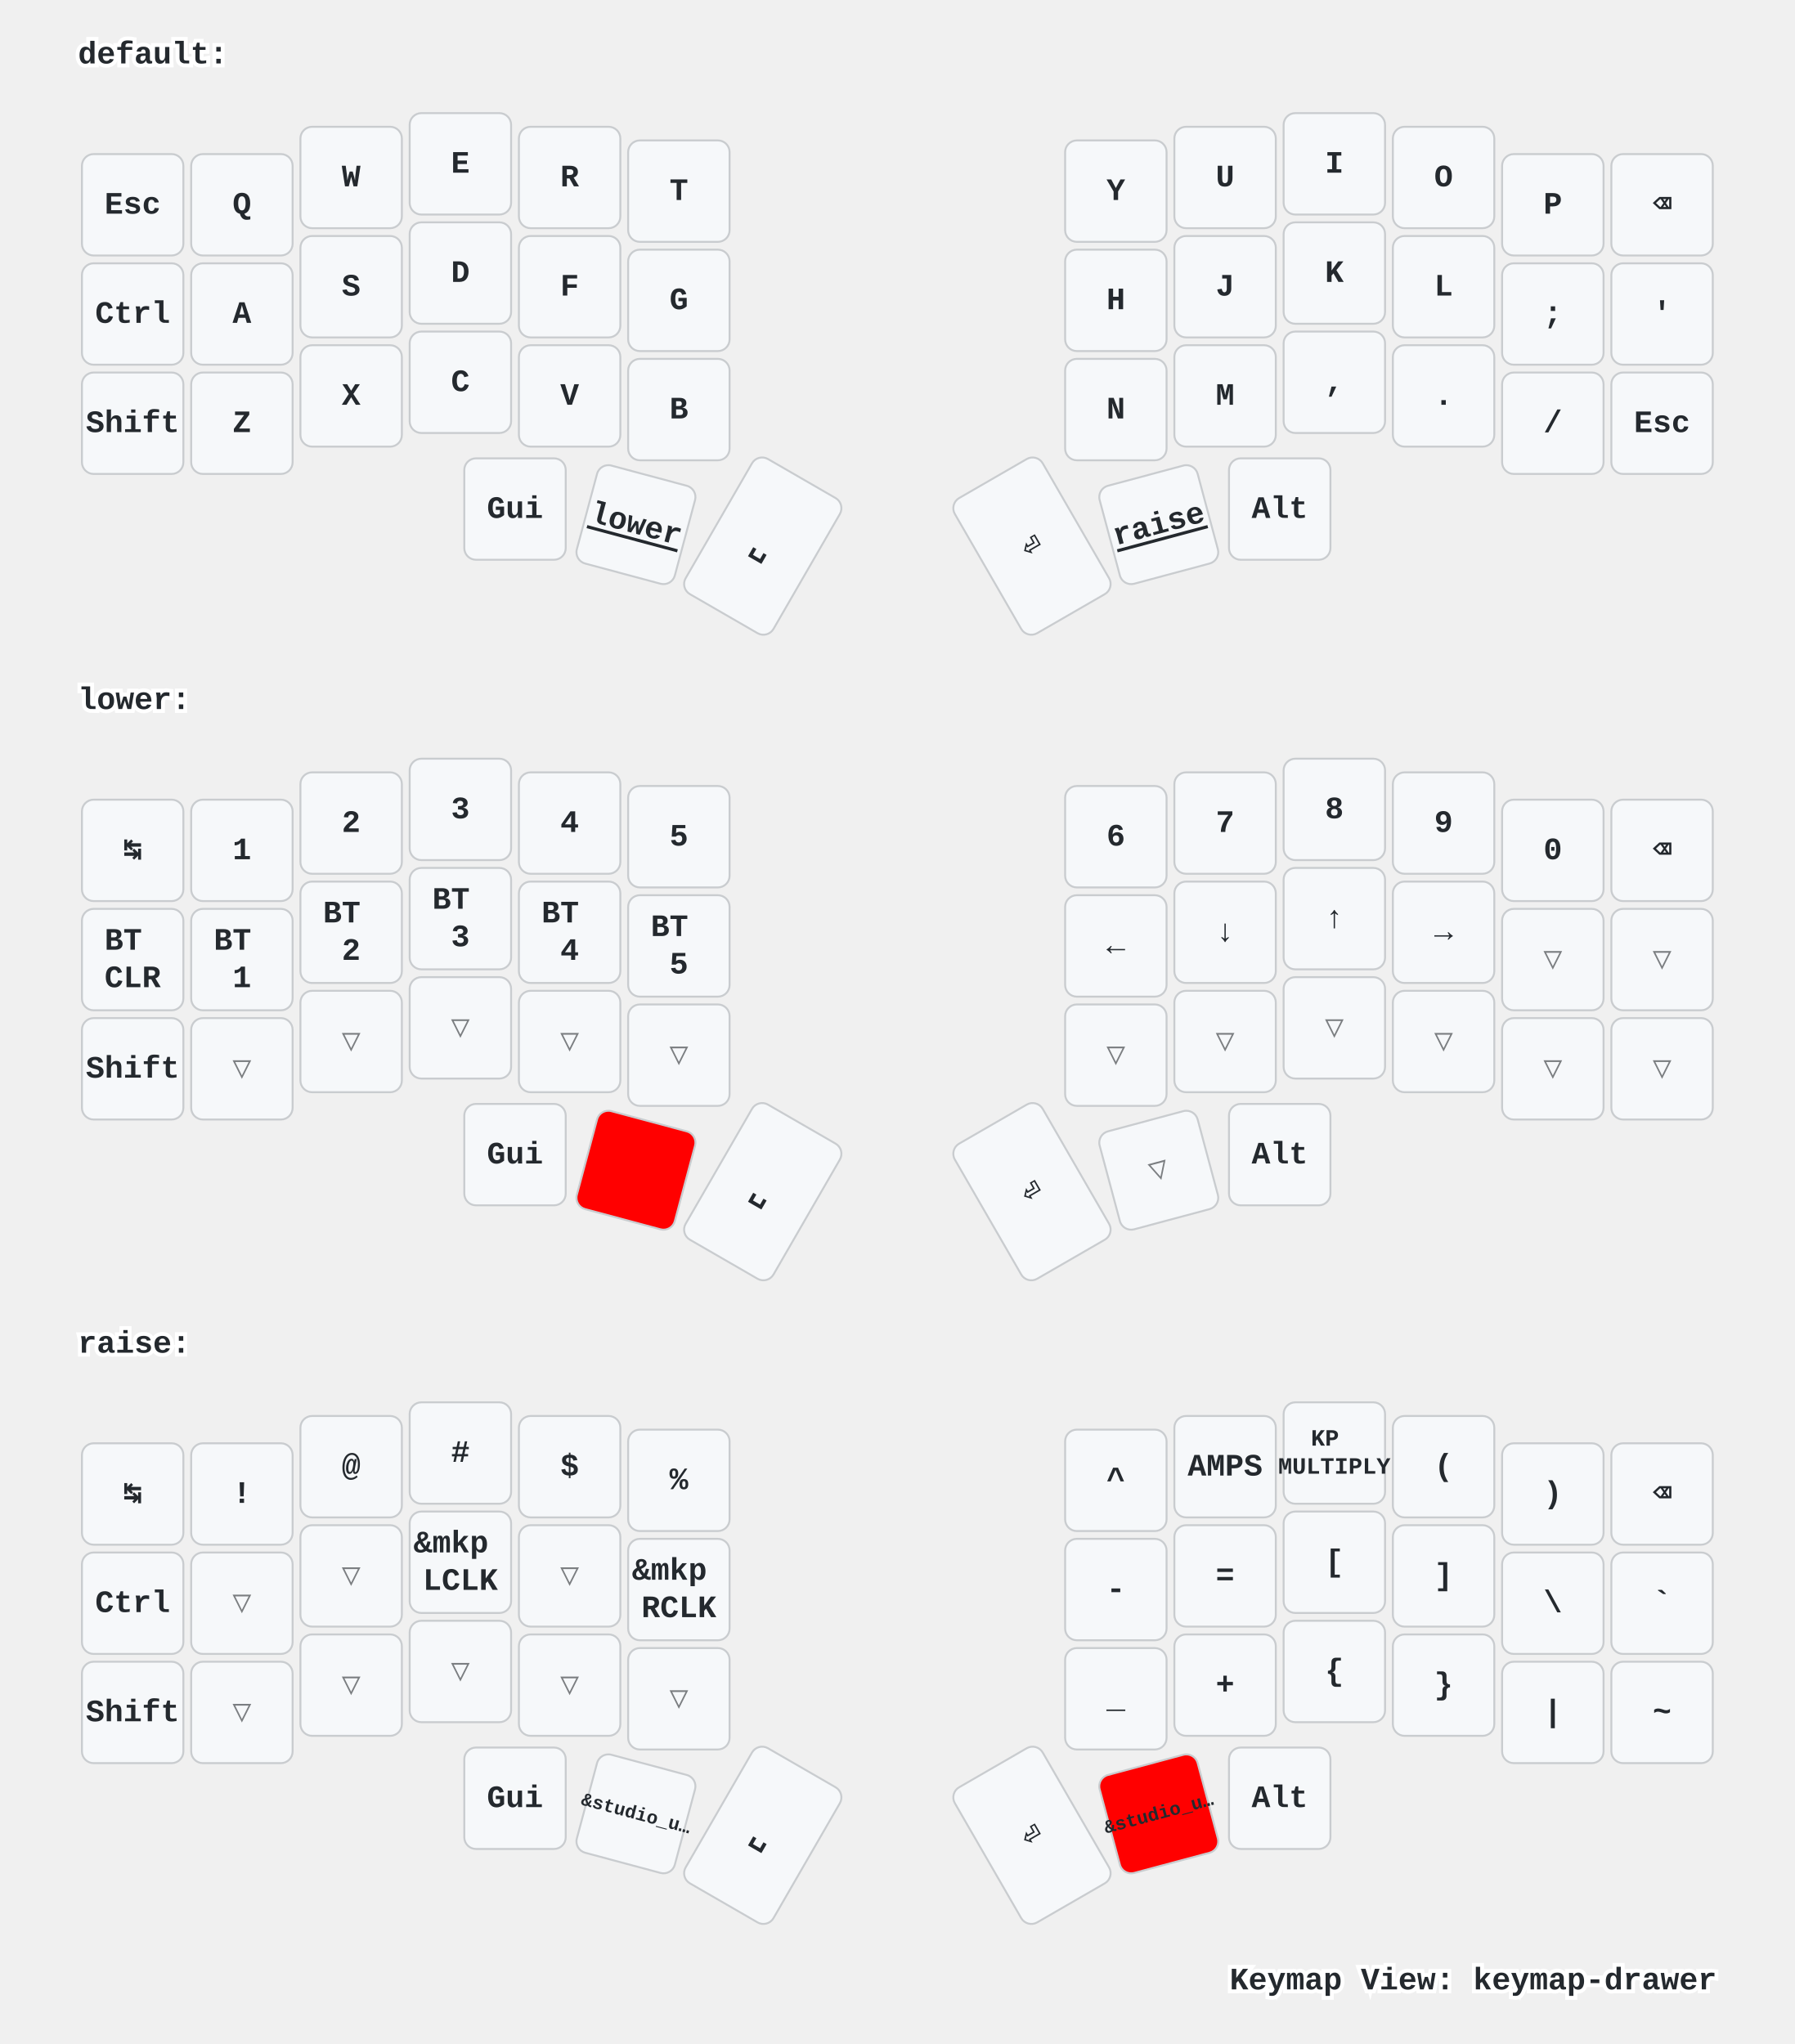
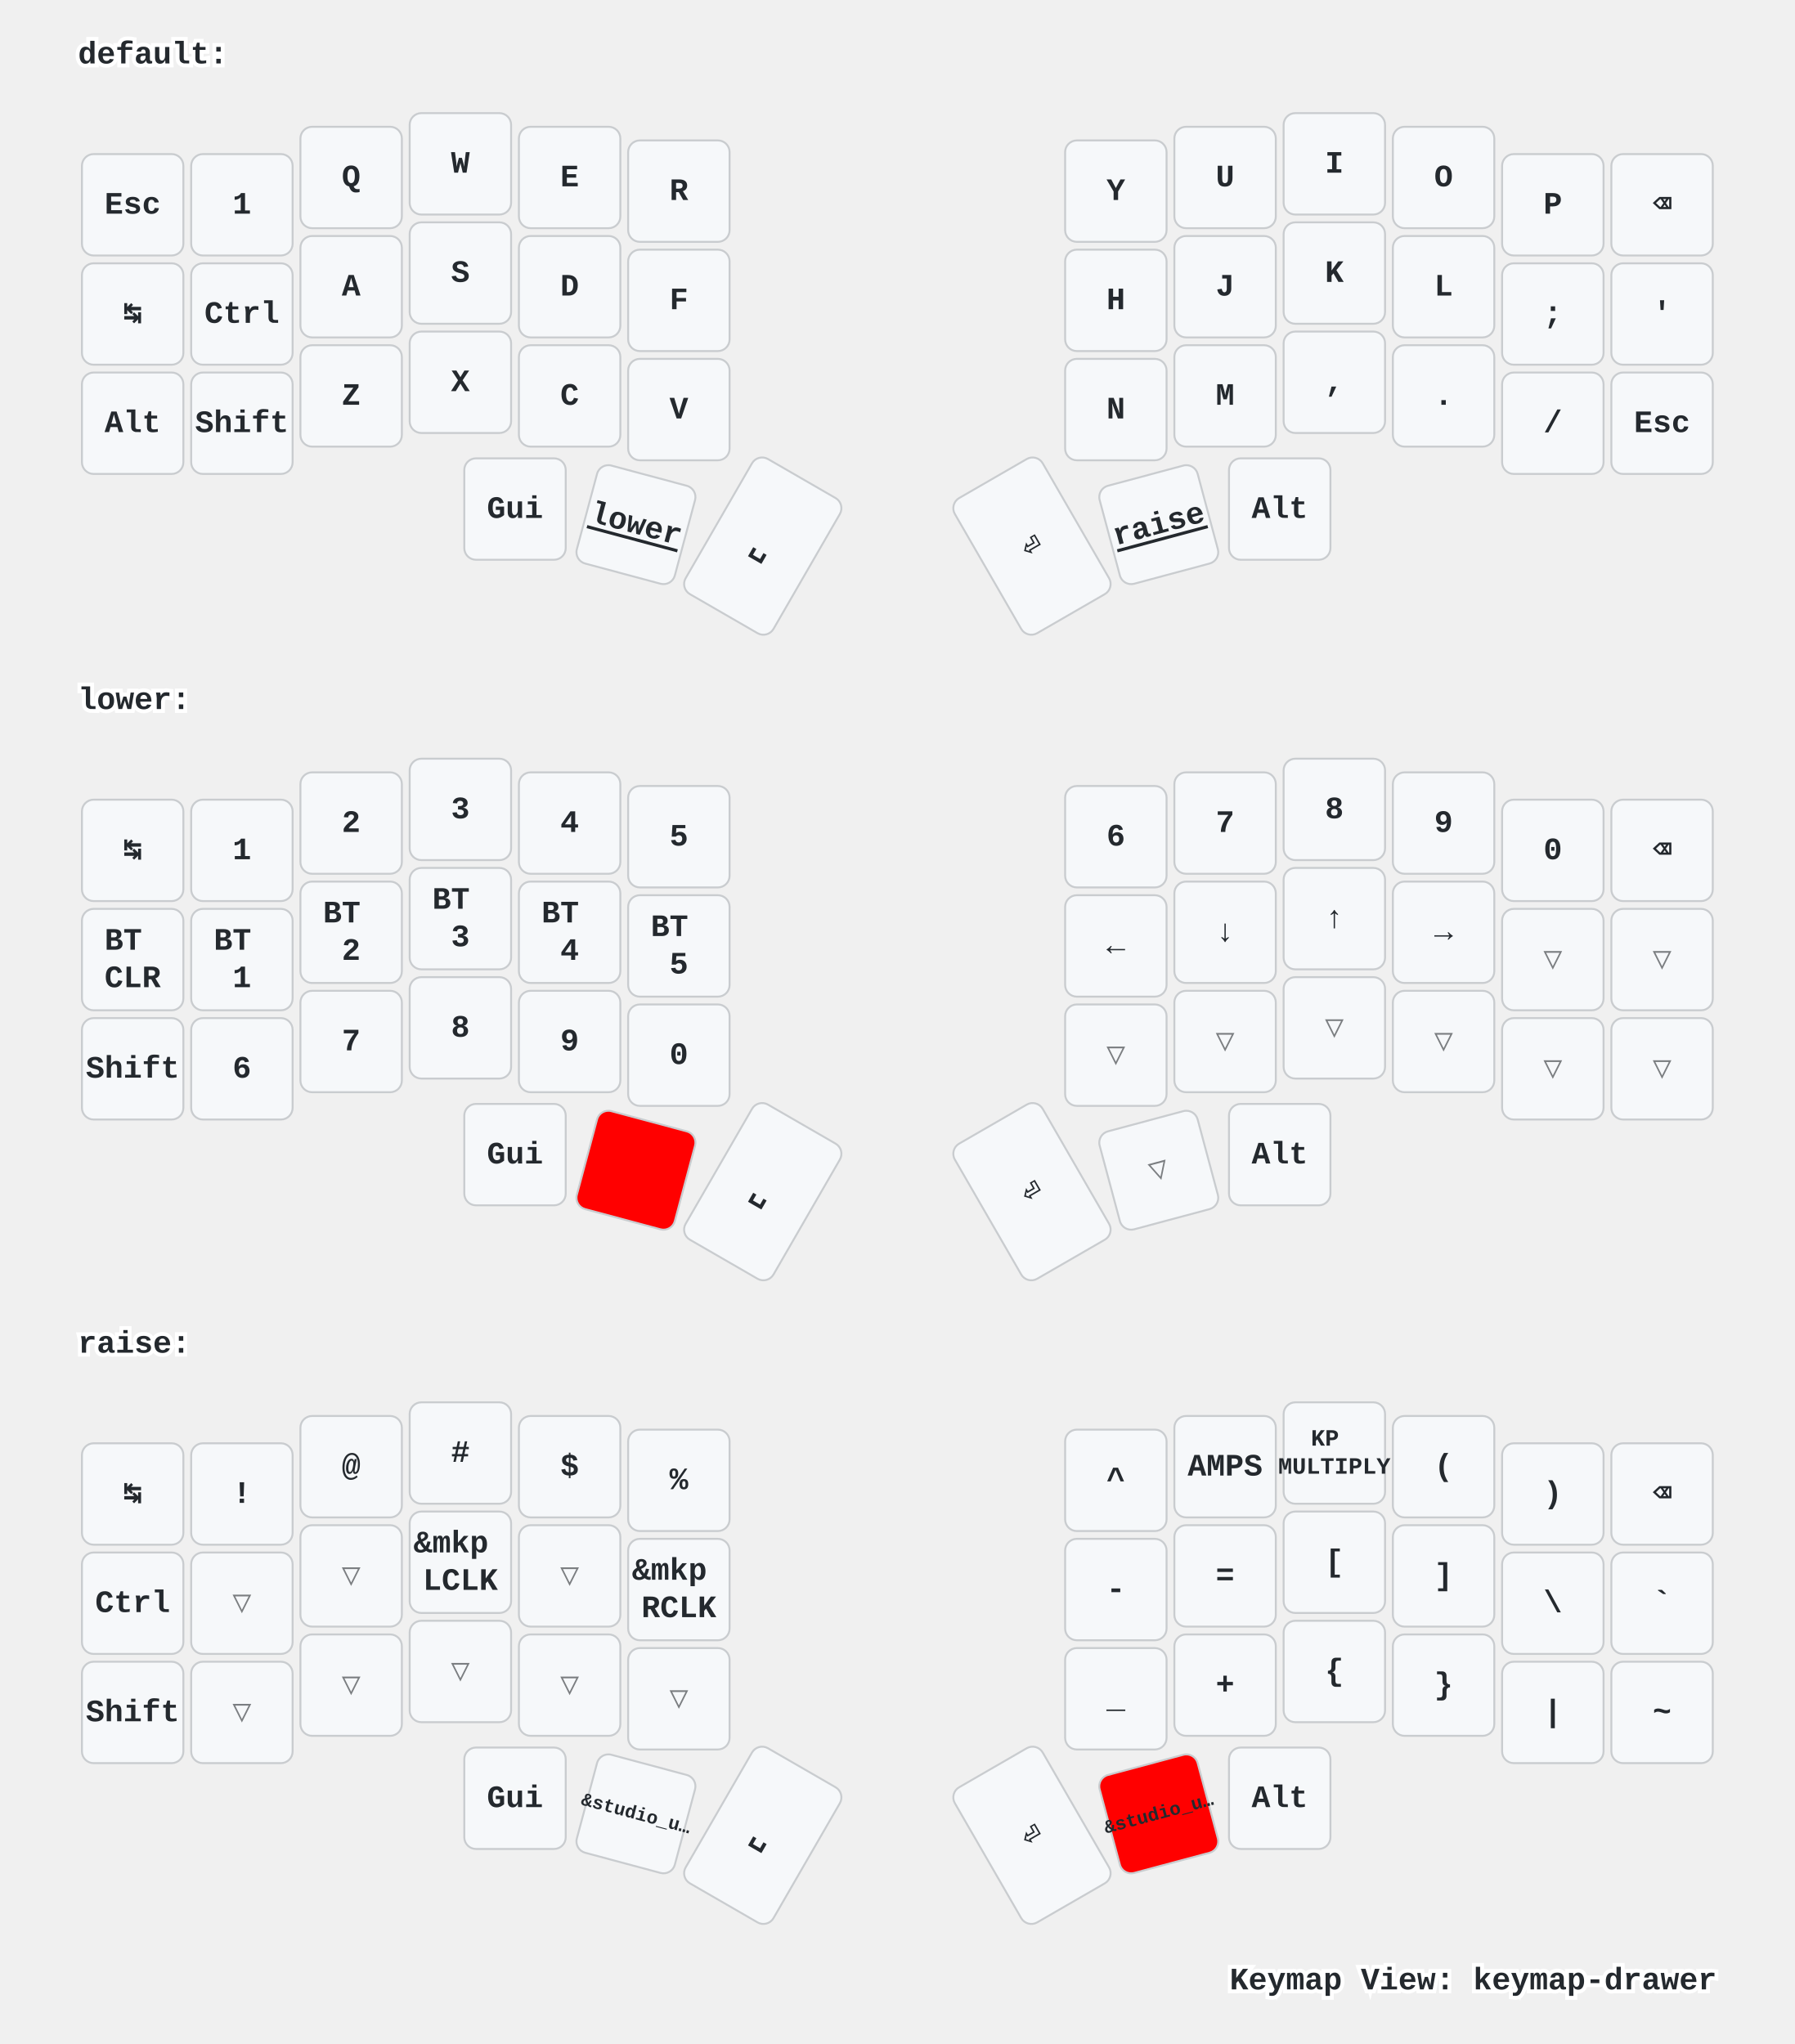
<svg xmlns="http://www.w3.org/2000/svg" width="920" height="1048" viewBox="0 0 920 1048" class="keymap">
  <style>/* inherit to force styles through use tags */
svg path {
    fill: inherit;
}

/* font and background color specifications */
svg.keymap {
    font-family: SFMono-Regular,Consolas,Liberation Mono,Menlo,monospace;
    font-size: 14px;
    font-kerning: normal;
    text-rendering: optimizeLegibility;
    fill: #24292e;
}

/* default key styling */
rect.key {
    fill: #f6f8fa;
}

rect.key, rect.combo {
    stroke: #c9cccf;
    stroke-width: 1;
}

/* default key side styling, only used is draw_key_sides is set */
rect.side {
    filter: brightness(90%);
}

/* color accent for combo boxes */
rect.combo, rect.combo-separate {
    fill: #cdf;
}

/* color accent for held keys */
rect.held, rect.combo.held {
    fill: #fdd;
}

/* color accent for ghost (optional) keys */
rect.ghost, rect.combo.ghost {
    stroke-dasharray: 4, 4;
    stroke-width: 2;
}

text {
    text-anchor: middle;
    dominant-baseline: middle;
}

/* styling for layer labels */
text.label {
    font-weight: bold;
    text-anchor: start;
    stroke: white;
    stroke-width: 4;
    paint-order: stroke;
}

/* styling for optional footer */
text.footer {
    text-anchor: end;
    dominant-baseline: auto;
    stroke: white;
    stroke-width: 4;
    paint-order: stroke;
}

/* styling for combo tap, and key hold/shifted label text */
text.combo, text.hold, text.shifted {
    font-size: 11px;
}

text.hold {
    text-anchor: middle;
    dominant-baseline: auto;
}

text.shifted {
    text-anchor: middle;
    dominant-baseline: hanging;
}

text.layer-activator {
    text-decoration: underline;
}

/* styling for hold/shifted label text in combo box */
text.combo.hold, text.combo.shifted {
    font-size: 8px;
}

/* lighter symbol for transparent keys */
text.trans {
    fill: #7b7e81;
}

/* styling for combo dendrons */
path.combo {
    stroke-width: 1;
    stroke: gray;
    fill: none;
}

/* Start Tabler Icons Cleanup */
/* cannot use height/width with glyphs */
.icon-tabler &gt; path {
    fill: inherit;
    stroke: inherit;
    stroke-width: 2;
}
/* hide tabler's default box */
.icon-tabler &gt; path[stroke="none"][fill="none"] {
    visibility: hidden;
}
/* End Tabler Icons Cleanup */

/* For default sytles, see https://github.com/caksoylar/keymap-drawer/blob/main/keymap_drawer/config.py#L85 */

svg.keymap {
  font-family: Ubuntu Mono, Inconsolata, Consolas, Liberation Mono, Menlo, monospace;
  font-size: 16px;
  font-weight: bold;
  text-rendering: optimizeLegibility;
}

/* Color accent for held keys
red = #f00
green = #0f0
blue = #00f
yellow = #ff0
cyan = #0ff
magenta = #f0f
white = #fff
black = #000
grey = #888
light grey = #ccc
#ffc
*/
rect.held, rect.combo.held {
    fill: #f00;
}

/* Technique borrowed and extended from https://github.com/englmaxi/zmk-config/blob/master/keymap-drawer/config.yaml */
.sym_sub_text.tap {
  translate: -5px 2px;
  font-size: 20px;
}
.sym_sub_text.shifted {
  translate: 10px 13px;
  font-size: 10px;
  opacity: 1.0;
}
.combo.sym_sub_text.tap {
  translate: -1px 1px;
}
.combo.sym_sub_text.shifted {
  translate: 7px 5px;
  font-size: 10px;
  opacity: 1.0;
}

/* Toggle */
.toggle.shifted {
  translate: -10px 12px;
}

.toggle.hold {
  translate: 13px -23px;
}

/* Variant for tap-dances */
.tap_dance.tap {
  translate: -7px 0px;
  font-size: 12px;
}
.tap_dance.shifted {
  translate: 7px 17px;
  font-size: 12px;
  opacity: 1.0;
}

/* Variant for symbol next to symbol */
.sym_by_sym.tap {
  translate: -6px 0px;
}
.sym_by_sym.shifted {
  translate: 10px 12px;
  opacity: 1.0;
}

.combo.sym_by_sym.tap {
  translate: -35px 0px;
}
.combo.sym_by_sym.shifted {
  translate: 35px 20px;
  opacity: 1.0;
}

.combo.sym_by_sym.hold {
  visibility: hidden;
}

/* hide hold box for combo sym_by_sym */
.combo.sym_by_sym.hold &gt; path[stroke="none"][fill="none"] {
  visibility: hidden;
}
</style>
  <g transform="translate(40, 0)" class="layer-default">
    <text x="0" y="28" class="label" id="default">default:</text>
    <g transform="translate(0, 56)">
      <g transform="translate(28, 49)" class="key keypos-0">
        <rect rx="6" ry="6" x="-26" y="-26" width="52" height="52" class="key" />
        <text x="0" y="0" class="key tap">Esc</text>
      </g>
      <g transform="translate(84, 49)" class="key keypos-1">
        <rect rx="6" ry="6" x="-26" y="-26" width="52" height="52" class="key" />
+         <text x="0" y="0" class="key tap">1</text>
+       </g>
+       <g transform="translate(140, 35)" class="key keypos-2">
+         <rect rx="6" ry="6" x="-26" y="-26" width="52" height="52" class="key" />
        <text x="0" y="0" class="key tap">Q</text>
      </g>
-       <g transform="translate(140, 35)" class="key keypos-2">
+       <g transform="translate(196, 28)" class="key keypos-3">
        <rect rx="6" ry="6" x="-26" y="-26" width="52" height="52" class="key" />
        <text x="0" y="0" class="key tap">W</text>
      </g>
-       <g transform="translate(196, 28)" class="key keypos-3">
+       <g transform="translate(252, 35)" class="key keypos-4">
        <rect rx="6" ry="6" x="-26" y="-26" width="52" height="52" class="key" />
        <text x="0" y="0" class="key tap">E</text>
      </g>
-       <g transform="translate(252, 35)" class="key keypos-4">
+       <g transform="translate(308, 42)" class="key keypos-5">
        <rect rx="6" ry="6" x="-26" y="-26" width="52" height="52" class="key" />
        <text x="0" y="0" class="key tap">R</text>
      </g>
-       <g transform="translate(308, 42)" class="key keypos-5">
-         <rect rx="6" ry="6" x="-26" y="-26" width="52" height="52" class="key" />
-         <text x="0" y="0" class="key tap">T</text>
-       </g>
      <g transform="translate(532, 42)" class="key keypos-6">
        <rect rx="6" ry="6" x="-26" y="-26" width="52" height="52" class="key" />
        <text x="0" y="0" class="key tap">Y</text>
      </g>
      <g transform="translate(588, 35)" class="key keypos-7">
        <rect rx="6" ry="6" x="-26" y="-26" width="52" height="52" class="key" />
        <text x="0" y="0" class="key tap">U</text>
      </g>
      <g transform="translate(644, 28)" class="key keypos-8">
        <rect rx="6" ry="6" x="-26" y="-26" width="52" height="52" class="key" />
        <text x="0" y="0" class="key tap">I</text>
      </g>
      <g transform="translate(700, 35)" class="key keypos-9">
        <rect rx="6" ry="6" x="-26" y="-26" width="52" height="52" class="key" />
        <text x="0" y="0" class="key tap">O</text>
      </g>
      <g transform="translate(756, 49)" class="key keypos-10">
        <rect rx="6" ry="6" x="-26" y="-26" width="52" height="52" class="key" />
        <text x="0" y="0" class="key tap">P</text>
      </g>
      <g transform="translate(812, 49)" class="key keypos-11">
        <rect rx="6" ry="6" x="-26" y="-26" width="52" height="52" class="key" />
        <text x="0" y="0" class="key tap">⌫</text>
      </g>
      <g transform="translate(28, 105)" class="key keypos-12">
        <rect rx="6" ry="6" x="-26" y="-26" width="52" height="52" class="key" />
+         <text x="0" y="0" class="key tap">↹</text>
+       </g>
+       <g transform="translate(84, 105)" class="key keypos-13">
+         <rect rx="6" ry="6" x="-26" y="-26" width="52" height="52" class="key" />
        <text x="0" y="0" class="key tap">Ctrl</text>
      </g>
-       <g transform="translate(84, 105)" class="key keypos-13">
+       <g transform="translate(140, 91)" class="key keypos-14">
        <rect rx="6" ry="6" x="-26" y="-26" width="52" height="52" class="key" />
        <text x="0" y="0" class="key tap">A</text>
      </g>
-       <g transform="translate(140, 91)" class="key keypos-14">
+       <g transform="translate(196, 84)" class="key keypos-15">
        <rect rx="6" ry="6" x="-26" y="-26" width="52" height="52" class="key" />
        <text x="0" y="0" class="key tap">S</text>
      </g>
-       <g transform="translate(196, 84)" class="key keypos-15">
+       <g transform="translate(252, 91)" class="key keypos-16">
        <rect rx="6" ry="6" x="-26" y="-26" width="52" height="52" class="key" />
        <text x="0" y="0" class="key tap">D</text>
      </g>
-       <g transform="translate(252, 91)" class="key keypos-16">
+       <g transform="translate(308, 98)" class="key keypos-17">
        <rect rx="6" ry="6" x="-26" y="-26" width="52" height="52" class="key" />
        <text x="0" y="0" class="key tap">F</text>
      </g>
-       <g transform="translate(308, 98)" class="key keypos-17">
-         <rect rx="6" ry="6" x="-26" y="-26" width="52" height="52" class="key" />
-         <text x="0" y="0" class="key tap">G</text>
-       </g>
      <g transform="translate(532, 98)" class="key keypos-18">
        <rect rx="6" ry="6" x="-26" y="-26" width="52" height="52" class="key" />
        <text x="0" y="0" class="key tap">H</text>
      </g>
      <g transform="translate(588, 91)" class="key keypos-19">
        <rect rx="6" ry="6" x="-26" y="-26" width="52" height="52" class="key" />
        <text x="0" y="0" class="key tap">J</text>
      </g>
      <g transform="translate(644, 84)" class="key keypos-20">
        <rect rx="6" ry="6" x="-26" y="-26" width="52" height="52" class="key" />
        <text x="0" y="0" class="key tap">K</text>
      </g>
      <g transform="translate(700, 91)" class="key keypos-21">
        <rect rx="6" ry="6" x="-26" y="-26" width="52" height="52" class="key" />
        <text x="0" y="0" class="key tap">L</text>
      </g>
      <g transform="translate(756, 105)" class="key keypos-22">
        <rect rx="6" ry="6" x="-26" y="-26" width="52" height="52" class="key" />
        <text x="0" y="0" class="key tap">;</text>
      </g>
      <g transform="translate(812, 105)" class="key keypos-23">
        <rect rx="6" ry="6" x="-26" y="-26" width="52" height="52" class="key" />
        <text x="0" y="0" class="key tap">'</text>
      </g>
      <g transform="translate(28, 161)" class="key keypos-24">
        <rect rx="6" ry="6" x="-26" y="-26" width="52" height="52" class="key" />
+         <text x="0" y="0" class="key tap">Alt</text>
+       </g>
+       <g transform="translate(84, 161)" class="key keypos-25">
+         <rect rx="6" ry="6" x="-26" y="-26" width="52" height="52" class="key" />
        <text x="0" y="0" class="key tap">Shift</text>
      </g>
-       <g transform="translate(84, 161)" class="key keypos-25">
+       <g transform="translate(140, 147)" class="key keypos-26">
        <rect rx="6" ry="6" x="-26" y="-26" width="52" height="52" class="key" />
        <text x="0" y="0" class="key tap">Z</text>
      </g>
-       <g transform="translate(140, 147)" class="key keypos-26">
+       <g transform="translate(196, 140)" class="key keypos-27">
        <rect rx="6" ry="6" x="-26" y="-26" width="52" height="52" class="key" />
        <text x="0" y="0" class="key tap">X</text>
      </g>
-       <g transform="translate(196, 140)" class="key keypos-27">
+       <g transform="translate(252, 147)" class="key keypos-28">
        <rect rx="6" ry="6" x="-26" y="-26" width="52" height="52" class="key" />
        <text x="0" y="0" class="key tap">C</text>
      </g>
-       <g transform="translate(252, 147)" class="key keypos-28">
+       <g transform="translate(308, 154)" class="key keypos-29">
        <rect rx="6" ry="6" x="-26" y="-26" width="52" height="52" class="key" />
        <text x="0" y="0" class="key tap">V</text>
-       </g>
-       <g transform="translate(308, 154)" class="key keypos-29">
-         <rect rx="6" ry="6" x="-26" y="-26" width="52" height="52" class="key" />
-         <text x="0" y="0" class="key tap">B</text>
      </g>
      <g transform="translate(532, 154)" class="key keypos-30">
        <rect rx="6" ry="6" x="-26" y="-26" width="52" height="52" class="key" />
        <text x="0" y="0" class="key tap">N</text>
      </g>
      <g transform="translate(588, 147)" class="key keypos-31">
        <rect rx="6" ry="6" x="-26" y="-26" width="52" height="52" class="key" />
        <text x="0" y="0" class="key tap">M</text>
      </g>
      <g transform="translate(644, 140)" class="key keypos-32">
        <rect rx="6" ry="6" x="-26" y="-26" width="52" height="52" class="key" />
        <text x="0" y="0" class="key tap">,</text>
      </g>
      <g transform="translate(700, 147)" class="key keypos-33">
        <rect rx="6" ry="6" x="-26" y="-26" width="52" height="52" class="key" />
        <text x="0" y="0" class="key tap">.</text>
      </g>
      <g transform="translate(756, 161)" class="key keypos-34">
        <rect rx="6" ry="6" x="-26" y="-26" width="52" height="52" class="key" />
        <text x="0" y="0" class="key tap">/</text>
      </g>
      <g transform="translate(812, 161)" class="key keypos-35">
        <rect rx="6" ry="6" x="-26" y="-26" width="52" height="52" class="key" />
        <text x="0" y="0" class="key tap">Esc</text>
      </g>
      <g transform="translate(224, 205)" class="key keypos-36">
        <rect rx="6" ry="6" x="-26" y="-26" width="52" height="52" class="key" />
        <text x="0" y="0" class="key tap">Gui</text>
      </g>
      <g transform="translate(286, 213) rotate(15.0)" class="key keypos-37">
        <rect rx="6" ry="6" x="-26" y="-26" width="52" height="52" class="key" />
        <a href="#lower">
          <text x="0" y="0" class="key tap layer-activator">lower</text>
        </a>
      </g>
      <g transform="translate(351, 224) rotate(30.0)" class="key keypos-38">
        <rect rx="6" ry="6" x="-26" y="-40" width="52" height="80" class="key" />
        <text x="0" y="0" class="key tap">␣</text>
      </g>
      <g transform="translate(489, 224) rotate(-30.0)" class="key keypos-39">
        <rect rx="6" ry="6" x="-26" y="-40" width="52" height="80" class="key" />
        <text x="0" y="0" class="key tap">⏎</text>
      </g>
      <g transform="translate(554, 213) rotate(-15.0)" class="key keypos-40">
        <rect rx="6" ry="6" x="-26" y="-26" width="52" height="52" class="key" />
        <a href="#raise">
          <text x="0" y="0" class="key tap layer-activator">raise</text>
        </a>
      </g>
      <g transform="translate(616, 205)" class="key keypos-41">
        <rect rx="6" ry="6" x="-26" y="-26" width="52" height="52" class="key" />
        <text x="0" y="0" class="key tap">Alt</text>
      </g>
    </g>
  </g>
  <g transform="translate(40, 331)" class="layer-lower">
    <text x="0" y="28" class="label" id="lower">lower:</text>
    <g transform="translate(0, 56)">
      <g transform="translate(28, 49)" class="key keypos-0">
        <rect rx="6" ry="6" x="-26" y="-26" width="52" height="52" class="key" />
        <text x="0" y="0" class="key tap">↹</text>
      </g>
      <g transform="translate(84, 49)" class="key keypos-1">
        <rect rx="6" ry="6" x="-26" y="-26" width="52" height="52" class="key" />
        <text x="0" y="0" class="key tap">1</text>
      </g>
      <g transform="translate(140, 35)" class="key keypos-2">
        <rect rx="6" ry="6" x="-26" y="-26" width="52" height="52" class="key" />
        <text x="0" y="0" class="key tap">2</text>
      </g>
      <g transform="translate(196, 28)" class="key keypos-3">
        <rect rx="6" ry="6" x="-26" y="-26" width="52" height="52" class="key" />
        <text x="0" y="0" class="key tap">3</text>
      </g>
      <g transform="translate(252, 35)" class="key keypos-4">
        <rect rx="6" ry="6" x="-26" y="-26" width="52" height="52" class="key" />
        <text x="0" y="0" class="key tap">4</text>
      </g>
      <g transform="translate(308, 42)" class="key keypos-5">
        <rect rx="6" ry="6" x="-26" y="-26" width="52" height="52" class="key" />
        <text x="0" y="0" class="key tap">5</text>
      </g>
      <g transform="translate(532, 42)" class="key keypos-6">
        <rect rx="6" ry="6" x="-26" y="-26" width="52" height="52" class="key" />
        <text x="0" y="0" class="key tap">6</text>
      </g>
      <g transform="translate(588, 35)" class="key keypos-7">
        <rect rx="6" ry="6" x="-26" y="-26" width="52" height="52" class="key" />
        <text x="0" y="0" class="key tap">7</text>
      </g>
      <g transform="translate(644, 28)" class="key keypos-8">
        <rect rx="6" ry="6" x="-26" y="-26" width="52" height="52" class="key" />
        <text x="0" y="0" class="key tap">8</text>
      </g>
      <g transform="translate(700, 35)" class="key keypos-9">
        <rect rx="6" ry="6" x="-26" y="-26" width="52" height="52" class="key" />
        <text x="0" y="0" class="key tap">9</text>
      </g>
      <g transform="translate(756, 49)" class="key keypos-10">
        <rect rx="6" ry="6" x="-26" y="-26" width="52" height="52" class="key" />
        <text x="0" y="0" class="key tap">0</text>
      </g>
      <g transform="translate(812, 49)" class="key keypos-11">
        <rect rx="6" ry="6" x="-26" y="-26" width="52" height="52" class="key" />
        <text x="0" y="0" class="key tap">⌫</text>
      </g>
      <g transform="translate(28, 105)" class="key keypos-12">
        <rect rx="6" ry="6" x="-26" y="-26" width="52" height="52" class="key" />
        <text x="0" y="0" class="key tap">
          <tspan x="0" dy="-0.6em">BT</tspan>
          <tspan x="0" dy="1.2em">CLR</tspan>
        </text>
      </g>
      <g transform="translate(84, 105)" class="key keypos-13">
        <rect rx="6" ry="6" x="-26" y="-26" width="52" height="52" class="key" />
        <text x="0" y="0" class="key tap">
          <tspan x="0" dy="-0.6em">BT</tspan>
          <tspan x="0" dy="1.2em">1</tspan>
        </text>
      </g>
      <g transform="translate(140, 91)" class="key keypos-14">
        <rect rx="6" ry="6" x="-26" y="-26" width="52" height="52" class="key" />
        <text x="0" y="0" class="key tap">
          <tspan x="0" dy="-0.6em">BT</tspan>
          <tspan x="0" dy="1.2em">2</tspan>
        </text>
      </g>
      <g transform="translate(196, 84)" class="key keypos-15">
        <rect rx="6" ry="6" x="-26" y="-26" width="52" height="52" class="key" />
        <text x="0" y="0" class="key tap">
          <tspan x="0" dy="-0.6em">BT</tspan>
          <tspan x="0" dy="1.2em">3</tspan>
        </text>
      </g>
      <g transform="translate(252, 91)" class="key keypos-16">
        <rect rx="6" ry="6" x="-26" y="-26" width="52" height="52" class="key" />
        <text x="0" y="0" class="key tap">
          <tspan x="0" dy="-0.6em">BT</tspan>
          <tspan x="0" dy="1.2em">4</tspan>
        </text>
      </g>
      <g transform="translate(308, 98)" class="key keypos-17">
        <rect rx="6" ry="6" x="-26" y="-26" width="52" height="52" class="key" />
        <text x="0" y="0" class="key tap">
          <tspan x="0" dy="-0.6em">BT</tspan>
          <tspan x="0" dy="1.2em">5</tspan>
        </text>
      </g>
      <g transform="translate(532, 98)" class="key keypos-18">
        <rect rx="6" ry="6" x="-26" y="-26" width="52" height="52" class="key" />
        <text x="0" y="0" class="key tap">←</text>
      </g>
      <g transform="translate(588, 91)" class="key keypos-19">
        <rect rx="6" ry="6" x="-26" y="-26" width="52" height="52" class="key" />
        <text x="0" y="0" class="key tap">↓</text>
      </g>
      <g transform="translate(644, 84)" class="key keypos-20">
        <rect rx="6" ry="6" x="-26" y="-26" width="52" height="52" class="key" />
        <text x="0" y="0" class="key tap">↑</text>
      </g>
      <g transform="translate(700, 91)" class="key keypos-21">
        <rect rx="6" ry="6" x="-26" y="-26" width="52" height="52" class="key" />
        <text x="0" y="0" class="key tap">→</text>
      </g>
      <g transform="translate(756, 105)" class="key trans keypos-22">
        <rect rx="6" ry="6" x="-26" y="-26" width="52" height="52" class="key trans" />
        <text x="0" y="0" class="key trans tap">▽</text>
      </g>
      <g transform="translate(812, 105)" class="key trans keypos-23">
        <rect rx="6" ry="6" x="-26" y="-26" width="52" height="52" class="key trans" />
        <text x="0" y="0" class="key trans tap">▽</text>
      </g>
      <g transform="translate(28, 161)" class="key keypos-24">
        <rect rx="6" ry="6" x="-26" y="-26" width="52" height="52" class="key" />
        <text x="0" y="0" class="key tap">Shift</text>
      </g>
-       <g transform="translate(84, 161)" class="key trans keypos-25">
-         <rect rx="6" ry="6" x="-26" y="-26" width="52" height="52" class="key trans" />
-         <text x="0" y="0" class="key trans tap">▽</text>
-       </g>
-       <g transform="translate(140, 147)" class="key trans keypos-26">
-         <rect rx="6" ry="6" x="-26" y="-26" width="52" height="52" class="key trans" />
-         <text x="0" y="0" class="key trans tap">▽</text>
-       </g>
-       <g transform="translate(196, 140)" class="key trans keypos-27">
-         <rect rx="6" ry="6" x="-26" y="-26" width="52" height="52" class="key trans" />
-         <text x="0" y="0" class="key trans tap">▽</text>
-       </g>
-       <g transform="translate(252, 147)" class="key trans keypos-28">
-         <rect rx="6" ry="6" x="-26" y="-26" width="52" height="52" class="key trans" />
-         <text x="0" y="0" class="key trans tap">▽</text>
-       </g>
-       <g transform="translate(308, 154)" class="key trans keypos-29">
-         <rect rx="6" ry="6" x="-26" y="-26" width="52" height="52" class="key trans" />
-         <text x="0" y="0" class="key trans tap">▽</text>
+       <g transform="translate(84, 161)" class="key keypos-25">
+         <rect rx="6" ry="6" x="-26" y="-26" width="52" height="52" class="key" />
+         <text x="0" y="0" class="key tap">6</text>
+       </g>
+       <g transform="translate(140, 147)" class="key keypos-26">
+         <rect rx="6" ry="6" x="-26" y="-26" width="52" height="52" class="key" />
+         <text x="0" y="0" class="key tap">7</text>
+       </g>
+       <g transform="translate(196, 140)" class="key keypos-27">
+         <rect rx="6" ry="6" x="-26" y="-26" width="52" height="52" class="key" />
+         <text x="0" y="0" class="key tap">8</text>
+       </g>
+       <g transform="translate(252, 147)" class="key keypos-28">
+         <rect rx="6" ry="6" x="-26" y="-26" width="52" height="52" class="key" />
+         <text x="0" y="0" class="key tap">9</text>
+       </g>
+       <g transform="translate(308, 154)" class="key keypos-29">
+         <rect rx="6" ry="6" x="-26" y="-26" width="52" height="52" class="key" />
+         <text x="0" y="0" class="key tap">0</text>
      </g>
      <g transform="translate(532, 154)" class="key trans keypos-30">
        <rect rx="6" ry="6" x="-26" y="-26" width="52" height="52" class="key trans" />
        <text x="0" y="0" class="key trans tap">▽</text>
      </g>
      <g transform="translate(588, 147)" class="key trans keypos-31">
        <rect rx="6" ry="6" x="-26" y="-26" width="52" height="52" class="key trans" />
        <text x="0" y="0" class="key trans tap">▽</text>
      </g>
      <g transform="translate(644, 140)" class="key trans keypos-32">
        <rect rx="6" ry="6" x="-26" y="-26" width="52" height="52" class="key trans" />
        <text x="0" y="0" class="key trans tap">▽</text>
      </g>
      <g transform="translate(700, 147)" class="key trans keypos-33">
        <rect rx="6" ry="6" x="-26" y="-26" width="52" height="52" class="key trans" />
        <text x="0" y="0" class="key trans tap">▽</text>
      </g>
      <g transform="translate(756, 161)" class="key trans keypos-34">
        <rect rx="6" ry="6" x="-26" y="-26" width="52" height="52" class="key trans" />
        <text x="0" y="0" class="key trans tap">▽</text>
      </g>
      <g transform="translate(812, 161)" class="key trans keypos-35">
        <rect rx="6" ry="6" x="-26" y="-26" width="52" height="52" class="key trans" />
        <text x="0" y="0" class="key trans tap">▽</text>
      </g>
      <g transform="translate(224, 205)" class="key keypos-36">
        <rect rx="6" ry="6" x="-26" y="-26" width="52" height="52" class="key" />
        <text x="0" y="0" class="key tap">Gui</text>
      </g>
      <g transform="translate(286, 213) rotate(15.0)" class="key held keypos-37">
        <rect rx="6" ry="6" x="-26" y="-26" width="52" height="52" class="key held" />
      </g>
      <g transform="translate(351, 224) rotate(30.0)" class="key keypos-38">
        <rect rx="6" ry="6" x="-26" y="-40" width="52" height="80" class="key" />
        <text x="0" y="0" class="key tap">␣</text>
      </g>
      <g transform="translate(489, 224) rotate(-30.0)" class="key keypos-39">
        <rect rx="6" ry="6" x="-26" y="-40" width="52" height="80" class="key" />
        <text x="0" y="0" class="key tap">⏎</text>
      </g>
      <g transform="translate(554, 213) rotate(-15.0)" class="key trans keypos-40">
        <rect rx="6" ry="6" x="-26" y="-26" width="52" height="52" class="key trans" />
        <text x="0" y="0" class="key trans tap">▽</text>
      </g>
      <g transform="translate(616, 205)" class="key keypos-41">
        <rect rx="6" ry="6" x="-26" y="-26" width="52" height="52" class="key" />
        <text x="0" y="0" class="key tap">Alt</text>
      </g>
    </g>
  </g>
  <g transform="translate(40, 661)" class="layer-raise">
    <text x="0" y="28" class="label" id="raise">raise:</text>
    <g transform="translate(0, 56)">
      <g transform="translate(28, 49)" class="key keypos-0">
        <rect rx="6" ry="6" x="-26" y="-26" width="52" height="52" class="key" />
        <text x="0" y="0" class="key tap">↹</text>
      </g>
      <g transform="translate(84, 49)" class="key keypos-1">
        <rect rx="6" ry="6" x="-26" y="-26" width="52" height="52" class="key" />
        <text x="0" y="0" class="key tap">!</text>
      </g>
      <g transform="translate(140, 35)" class="key keypos-2">
        <rect rx="6" ry="6" x="-26" y="-26" width="52" height="52" class="key" />
        <text x="0" y="0" class="key tap">@</text>
      </g>
      <g transform="translate(196, 28)" class="key keypos-3">
        <rect rx="6" ry="6" x="-26" y="-26" width="52" height="52" class="key" />
        <text x="0" y="0" class="key tap">#</text>
      </g>
      <g transform="translate(252, 35)" class="key keypos-4">
        <rect rx="6" ry="6" x="-26" y="-26" width="52" height="52" class="key" />
        <text x="0" y="0" class="key tap">$</text>
      </g>
      <g transform="translate(308, 42)" class="key keypos-5">
        <rect rx="6" ry="6" x="-26" y="-26" width="52" height="52" class="key" />
        <text x="0" y="0" class="key tap">%</text>
      </g>
      <g transform="translate(532, 42)" class="key keypos-6">
        <rect rx="6" ry="6" x="-26" y="-26" width="52" height="52" class="key" />
        <text x="0" y="0" class="key tap">^</text>
      </g>
      <g transform="translate(588, 35)" class="key keypos-7">
        <rect rx="6" ry="6" x="-26" y="-26" width="52" height="52" class="key" />
        <text x="0" y="0" class="key tap">AMPS</text>
      </g>
      <g transform="translate(644, 28)" class="key keypos-8">
        <rect rx="6" ry="6" x="-26" y="-26" width="52" height="52" class="key" />
        <text x="0" y="0" class="key tap">
          <tspan x="0" dy="-0.6em" style="font-size: 75%">KP</tspan>
          <tspan x="0" dy="1.2em" style="font-size: 75%">MULTIPLY</tspan>
        </text>
      </g>
      <g transform="translate(700, 35)" class="key keypos-9">
        <rect rx="6" ry="6" x="-26" y="-26" width="52" height="52" class="key" />
        <text x="0" y="0" class="key tap">(</text>
      </g>
      <g transform="translate(756, 49)" class="key keypos-10">
        <rect rx="6" ry="6" x="-26" y="-26" width="52" height="52" class="key" />
        <text x="0" y="0" class="key tap">)</text>
      </g>
      <g transform="translate(812, 49)" class="key keypos-11">
        <rect rx="6" ry="6" x="-26" y="-26" width="52" height="52" class="key" />
        <text x="0" y="0" class="key tap">⌫</text>
      </g>
      <g transform="translate(28, 105)" class="key keypos-12">
        <rect rx="6" ry="6" x="-26" y="-26" width="52" height="52" class="key" />
        <text x="0" y="0" class="key tap">Ctrl</text>
      </g>
      <g transform="translate(84, 105)" class="key trans keypos-13">
        <rect rx="6" ry="6" x="-26" y="-26" width="52" height="52" class="key trans" />
        <text x="0" y="0" class="key trans tap">▽</text>
      </g>
      <g transform="translate(140, 91)" class="key trans keypos-14">
        <rect rx="6" ry="6" x="-26" y="-26" width="52" height="52" class="key trans" />
        <text x="0" y="0" class="key trans tap">▽</text>
      </g>
      <g transform="translate(196, 84)" class="key keypos-15">
        <rect rx="6" ry="6" x="-26" y="-26" width="52" height="52" class="key" />
        <text x="0" y="0" class="key tap">
          <tspan x="0" dy="-0.6em">&amp;mkp</tspan>
          <tspan x="0" dy="1.2em">LCLK</tspan>
        </text>
      </g>
      <g transform="translate(252, 91)" class="key trans keypos-16">
        <rect rx="6" ry="6" x="-26" y="-26" width="52" height="52" class="key trans" />
        <text x="0" y="0" class="key trans tap">▽</text>
      </g>
      <g transform="translate(308, 98)" class="key keypos-17">
        <rect rx="6" ry="6" x="-26" y="-26" width="52" height="52" class="key" />
        <text x="0" y="0" class="key tap">
          <tspan x="0" dy="-0.6em">&amp;mkp</tspan>
          <tspan x="0" dy="1.2em">RCLK</tspan>
        </text>
      </g>
      <g transform="translate(532, 98)" class="key keypos-18">
        <rect rx="6" ry="6" x="-26" y="-26" width="52" height="52" class="key" />
        <text x="0" y="0" class="key tap">-</text>
      </g>
      <g transform="translate(588, 91)" class="key keypos-19">
        <rect rx="6" ry="6" x="-26" y="-26" width="52" height="52" class="key" />
        <text x="0" y="0" class="key tap">=</text>
      </g>
      <g transform="translate(644, 84)" class="key keypos-20">
        <rect rx="6" ry="6" x="-26" y="-26" width="52" height="52" class="key" />
        <text x="0" y="0" class="key tap">[</text>
      </g>
      <g transform="translate(700, 91)" class="key keypos-21">
        <rect rx="6" ry="6" x="-26" y="-26" width="52" height="52" class="key" />
        <text x="0" y="0" class="key tap">]</text>
      </g>
      <g transform="translate(756, 105)" class="key keypos-22">
        <rect rx="6" ry="6" x="-26" y="-26" width="52" height="52" class="key" />
        <text x="0" y="0" class="key tap">\</text>
      </g>
      <g transform="translate(812, 105)" class="key keypos-23">
        <rect rx="6" ry="6" x="-26" y="-26" width="52" height="52" class="key" />
        <text x="0" y="0" class="key tap">`</text>
      </g>
      <g transform="translate(28, 161)" class="key keypos-24">
        <rect rx="6" ry="6" x="-26" y="-26" width="52" height="52" class="key" />
        <text x="0" y="0" class="key tap">Shift</text>
      </g>
      <g transform="translate(84, 161)" class="key trans keypos-25">
        <rect rx="6" ry="6" x="-26" y="-26" width="52" height="52" class="key trans" />
        <text x="0" y="0" class="key trans tap">▽</text>
      </g>
      <g transform="translate(140, 147)" class="key trans keypos-26">
        <rect rx="6" ry="6" x="-26" y="-26" width="52" height="52" class="key trans" />
        <text x="0" y="0" class="key trans tap">▽</text>
      </g>
      <g transform="translate(196, 140)" class="key trans keypos-27">
        <rect rx="6" ry="6" x="-26" y="-26" width="52" height="52" class="key trans" />
        <text x="0" y="0" class="key trans tap">▽</text>
      </g>
      <g transform="translate(252, 147)" class="key trans keypos-28">
        <rect rx="6" ry="6" x="-26" y="-26" width="52" height="52" class="key trans" />
        <text x="0" y="0" class="key trans tap">▽</text>
      </g>
      <g transform="translate(308, 154)" class="key trans keypos-29">
        <rect rx="6" ry="6" x="-26" y="-26" width="52" height="52" class="key trans" />
        <text x="0" y="0" class="key trans tap">▽</text>
      </g>
      <g transform="translate(532, 154)" class="key keypos-30">
        <rect rx="6" ry="6" x="-26" y="-26" width="52" height="52" class="key" />
        <text x="0" y="0" class="key tap">_</text>
      </g>
      <g transform="translate(588, 147)" class="key keypos-31">
        <rect rx="6" ry="6" x="-26" y="-26" width="52" height="52" class="key" />
        <text x="0" y="0" class="key tap">+</text>
      </g>
      <g transform="translate(644, 140)" class="key keypos-32">
        <rect rx="6" ry="6" x="-26" y="-26" width="52" height="52" class="key" />
        <text x="0" y="0" class="key tap">{</text>
      </g>
      <g transform="translate(700, 147)" class="key keypos-33">
        <rect rx="6" ry="6" x="-26" y="-26" width="52" height="52" class="key" />
        <text x="0" y="0" class="key tap">}</text>
      </g>
      <g transform="translate(756, 161)" class="key keypos-34">
        <rect rx="6" ry="6" x="-26" y="-26" width="52" height="52" class="key" />
        <text x="0" y="0" class="key tap">|</text>
      </g>
      <g transform="translate(812, 161)" class="key keypos-35">
        <rect rx="6" ry="6" x="-26" y="-26" width="52" height="52" class="key" />
        <text x="0" y="0" class="key tap">~</text>
      </g>
      <g transform="translate(224, 205)" class="key keypos-36">
        <rect rx="6" ry="6" x="-26" y="-26" width="52" height="52" class="key" />
        <text x="0" y="0" class="key tap">Gui</text>
      </g>
      <g transform="translate(286, 213) rotate(15.0)" class="key keypos-37">
        <rect rx="6" ry="6" x="-26" y="-26" width="52" height="52" class="key" />
        <text x="0" y="0" class="key tap">
          <tspan style="font-size: 60%">&amp;studio_u…</tspan>
        </text>
      </g>
      <g transform="translate(351, 224) rotate(30.0)" class="key keypos-38">
        <rect rx="6" ry="6" x="-26" y="-40" width="52" height="80" class="key" />
        <text x="0" y="0" class="key tap">␣</text>
      </g>
      <g transform="translate(489, 224) rotate(-30.0)" class="key keypos-39">
        <rect rx="6" ry="6" x="-26" y="-40" width="52" height="80" class="key" />
        <text x="0" y="0" class="key tap">⏎</text>
      </g>
      <g transform="translate(554, 213) rotate(-15.0)" class="key held keypos-40">
        <rect rx="6" ry="6" x="-26" y="-26" width="52" height="52" class="key held" />
        <text x="0" y="0" class="key held tap">
          <tspan style="font-size: 60%">&amp;studio_u…</tspan>
        </text>
      </g>
      <g transform="translate(616, 205)" class="key keypos-41">
        <rect rx="6" ry="6" x="-26" y="-26" width="52" height="52" class="key" />
        <text x="0" y="0" class="key tap">Alt</text>
      </g>
    </g>
  </g>
  <text x="880.0" y="1020.0" class="footer">Keymap View: <a href="https://github.com/caksoylar/keymap-drawer">keymap-drawer</a>
  </text>
</svg>
